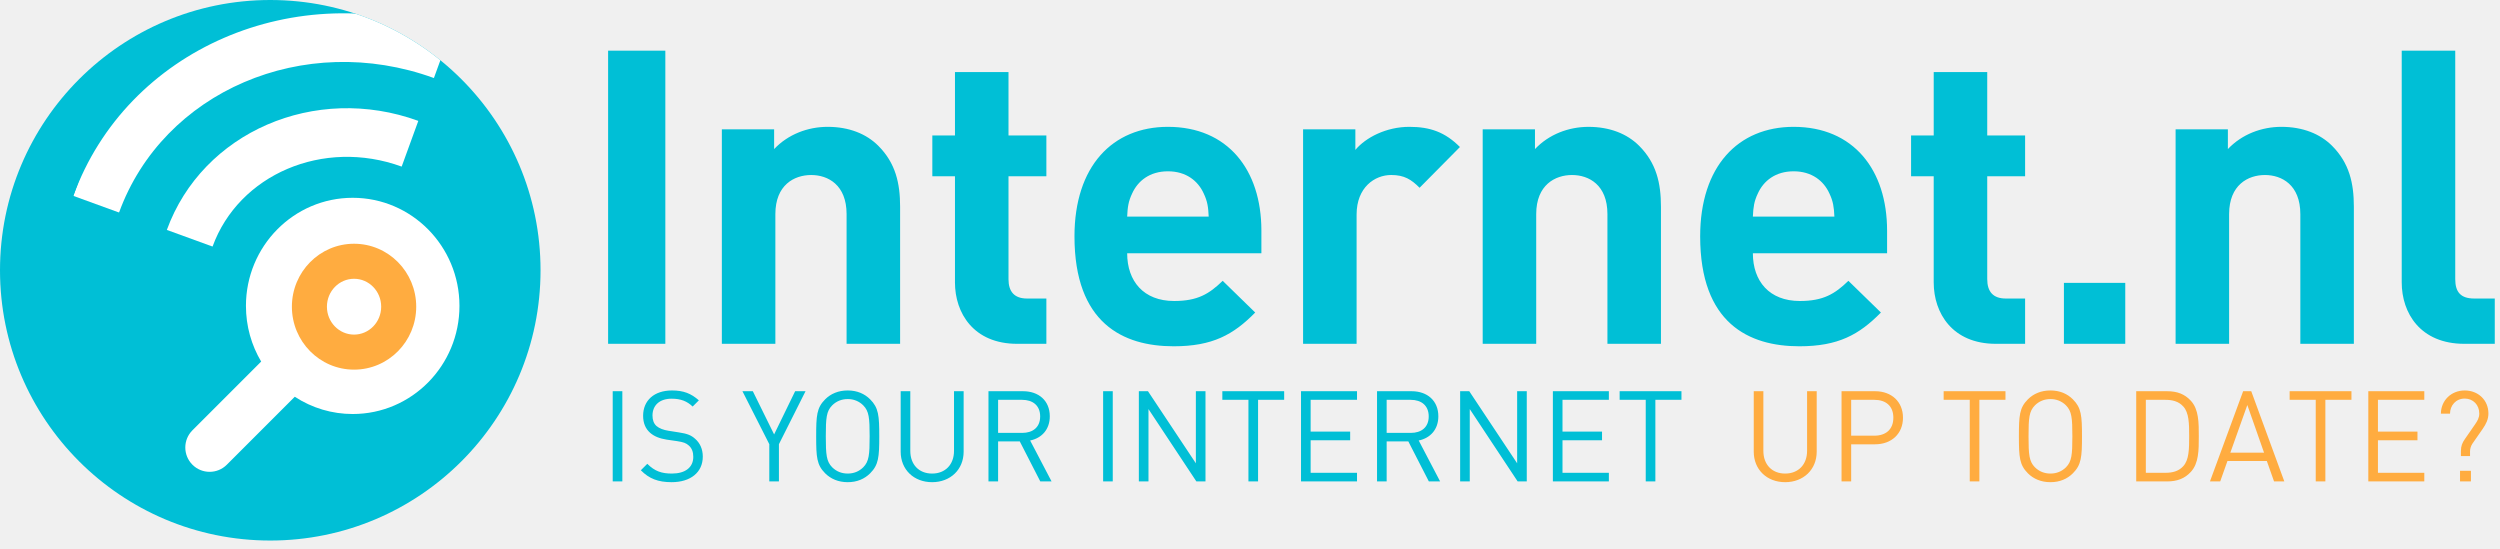
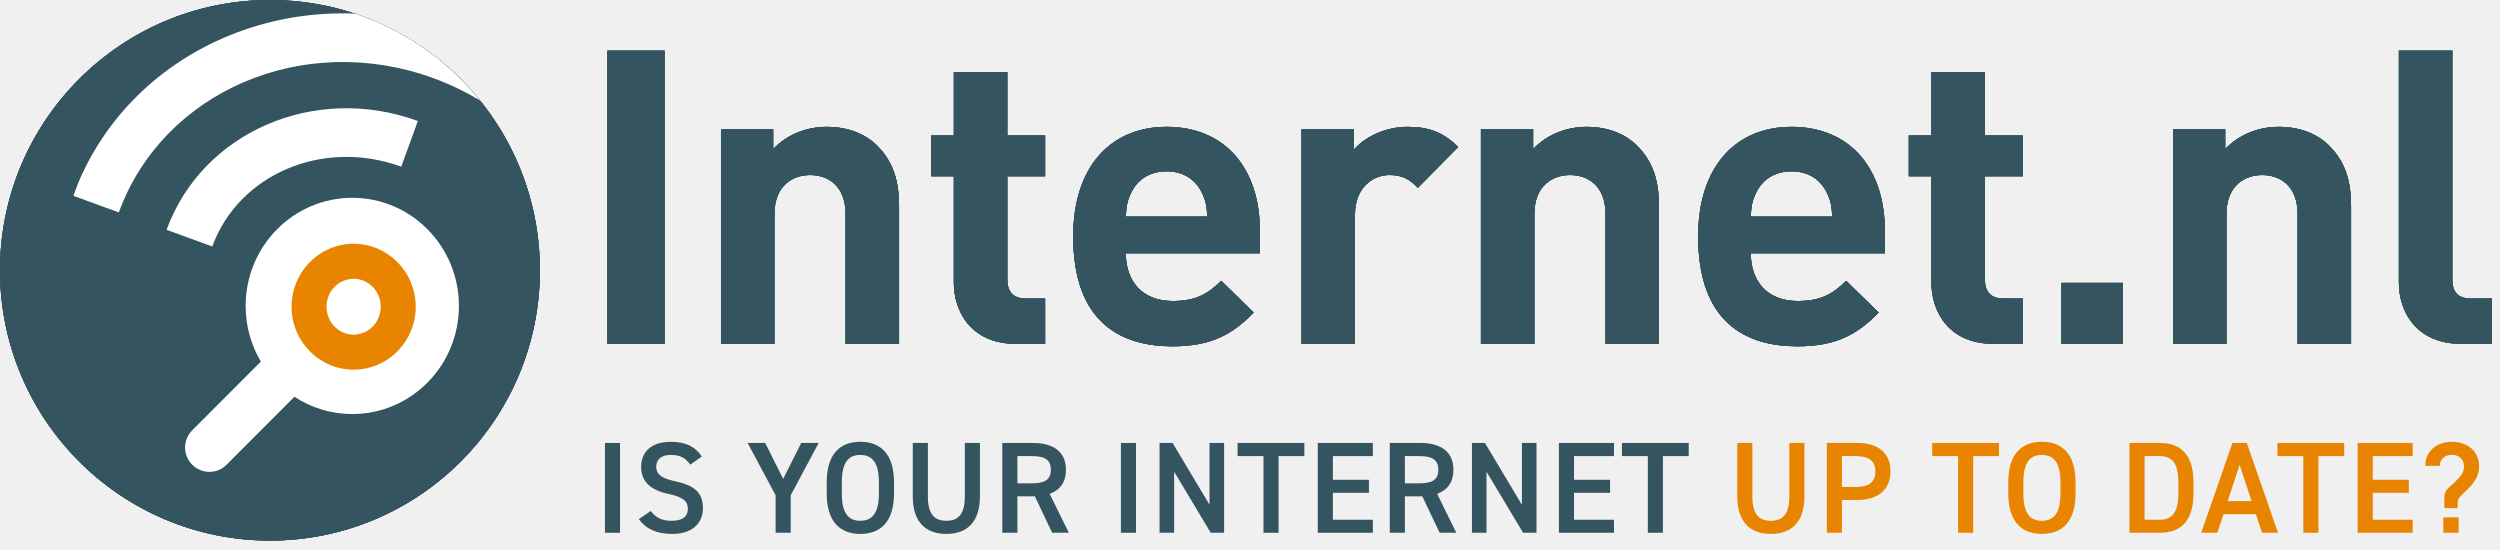
- <svg xmlns="http://www.w3.org/2000/svg" xmlns:xlink="http://www.w3.org/1999/xlink" width="296" height="65" viewBox="0 0 296 65">
+ <svg xmlns="http://www.w3.org/2000/svg" width="255" height="56" viewBox="0 0 255 56" fill="none">
+   <g clip-path="url(#clip0_5276_1338)">
+     <path d="M27.535 55.139C42.742 55.139 55.069 42.795 55.069 27.569C55.069 12.343 42.742 0 27.535 0C12.328 0 0 12.343 0 27.569C0 42.795 12.328 55.139 27.535 55.139Z" fill="#34545F" />
+     <mask id="mask0_5276_1338" style="mask-type:luminance" maskUnits="userSpaceOnUse" x="0" y="0" width="56" height="56">
+       <path d="M27.535 55.139C42.742 55.139 55.069 42.795 55.069 27.569C55.069 12.343 42.742 0 27.535 0C12.328 0 0 12.343 0 27.569C0 42.795 12.328 55.139 27.535 55.139Z" fill="white" />
+     </mask>
+     <g mask="url(#mask0_5276_1338)">
+       <mask id="mask1_5276_1338" style="mask-type:luminance" maskUnits="userSpaceOnUse" x="7" y="-8" width="39" height="39">
+         <path d="M17.312 -7.117L45.9 3.308L36.06 30.397L7.471 19.971L17.312 -7.117Z" fill="white" />
+       </mask>
+       <g mask="url(#mask1_5276_1338)">
+         <path d="M34.309 35.187C37.015 36.173 39.954 34.83 40.898 32.233C41.841 29.637 40.451 26.715 37.745 25.728C35.04 24.741 32.1 26.085 31.157 28.681C30.214 31.277 31.604 34.2 34.309 35.186L34.309 35.187ZM32.616 39.848C27.353 37.929 24.614 32.169 26.498 26.982C28.382 21.796 34.175 19.147 39.438 21.066C44.701 22.986 47.441 28.746 45.557 33.932C43.672 39.119 37.878 41.767 32.616 39.848Z" fill="white" />
+         <path d="M31.182 43.795C39.19 46.716 47.782 42.989 50.449 35.648C53.115 28.308 48.924 19.919 40.916 16.999C32.909 14.079 24.316 17.805 21.649 25.145C18.982 32.487 23.174 40.875 31.182 43.795ZM29.489 48.457C18.963 44.618 13.367 33.42 16.99 23.446C20.613 13.473 32.084 8.5 42.61 12.338C53.136 16.176 58.731 27.372 55.108 37.347C51.485 47.321 40.014 52.295 29.489 48.457Z" fill="white" />
+         <path d="M27.902 52.824C41.173 57.664 55.5 51.451 59.979 39.123C64.457 26.795 57.467 12.809 44.197 7.97C30.926 3.13 16.598 9.343 12.12 21.67C7.642 33.999 14.631 47.985 27.902 52.824ZM26.209 57.486C10.42 51.728 2.026 34.932 7.461 19.971C12.896 5.01 30.101 -2.45 45.89 3.308C61.679 9.066 70.073 25.861 64.638 40.822C59.203 55.783 41.998 63.243 26.209 57.486Z" fill="white" />
+       </g>
+       <path fill-rule="evenodd" clip-rule="evenodd" d="M30.032 40.47C31.785 41.622 33.836 42.234 35.932 42.232C41.938 42.232 46.809 37.295 46.809 31.204C46.809 25.113 41.938 20.176 35.932 20.176C29.927 20.176 25.056 25.113 25.056 31.204C25.056 33.28 25.622 35.223 26.607 36.882L19.604 43.894C19.373 44.124 19.191 44.398 19.066 44.699C18.942 45 18.878 45.322 18.878 45.648C18.878 45.974 18.942 46.297 19.066 46.598C19.191 46.899 19.373 47.172 19.604 47.403C19.834 47.633 20.107 47.816 20.407 47.941C20.708 48.065 21.03 48.129 21.356 48.129C21.681 48.129 22.003 48.065 22.304 47.941C22.605 47.816 22.878 47.633 23.108 47.403L30.032 40.47Z" fill="white" />
+       <path d="M36.071 34.132C37.587 34.132 38.834 32.867 38.834 31.284C38.834 29.702 37.587 28.437 36.071 28.437C34.554 28.437 33.307 29.702 33.307 31.284C33.307 32.867 34.554 34.132 36.071 34.132ZM36.071 37.705C32.573 37.705 29.738 34.83 29.738 31.284C29.738 27.738 32.573 24.863 36.071 24.863C39.568 24.863 42.404 27.738 42.404 31.284C42.404 34.83 39.568 37.705 36.071 37.705Z" fill="#E98400" />
+     </g>
+     <path fill-rule="evenodd" clip-rule="evenodd" d="M67.784 35.072V5.169H61.953V35.072H67.784ZM91.702 35.072V21.086C91.702 18.692 91.241 16.635 89.479 14.87C88.263 13.653 86.501 12.939 84.32 12.939C82.306 12.939 80.293 13.695 78.867 15.206V13.19H73.541V35.072H78.993V21.842C78.993 18.861 80.923 17.853 82.642 17.853C84.362 17.853 86.249 18.861 86.249 21.842V35.072H91.702ZM106.603 35.072V30.451H104.632C103.331 30.451 102.744 29.738 102.744 28.478V17.978H106.603V13.82H102.744V7.353H97.291V13.821H94.984V17.979H97.29V28.813C97.29 31.922 99.179 35.072 103.625 35.072H106.603ZM128.509 25.831V23.523C128.509 17.307 125.069 12.939 118.987 12.939C113.325 12.939 109.466 16.971 109.466 24.11C109.466 32.971 114.415 35.323 119.575 35.323C123.517 35.323 125.656 34.147 127.879 31.88L124.566 28.645C123.181 29.989 122.007 30.703 119.616 30.703C116.512 30.703 114.834 28.688 114.834 25.831H128.509ZM123.14 22.094H114.834C114.877 21.128 114.96 20.54 115.338 19.742C115.926 18.44 117.141 17.475 118.987 17.475C120.833 17.475 122.049 18.439 122.636 19.742C123.014 20.54 123.097 21.128 123.14 22.094ZM148.737 14.997C147.226 13.485 145.716 12.939 143.577 12.939C141.228 12.939 139.131 14.031 138.082 15.291V13.19H132.756V35.071H138.208V21.883C138.208 19.111 140.054 17.851 141.732 17.851C143.074 17.851 143.786 18.314 144.625 19.154L148.737 14.997ZM169.216 35.071V21.087C169.216 18.693 168.754 16.636 166.992 14.871C165.776 13.654 164.015 12.94 161.834 12.94C159.82 12.94 157.807 13.696 156.381 15.207V13.191H151.054V35.072H156.507V21.842C156.507 18.861 158.436 17.853 160.155 17.853C161.876 17.853 163.763 18.861 163.763 21.842V35.072L169.216 35.071ZM192.254 25.831V23.523C192.254 17.307 188.814 12.939 182.733 12.939C177.07 12.939 173.211 16.971 173.211 24.11C173.211 32.971 178.16 35.323 183.319 35.323C187.262 35.323 189.401 34.147 191.625 31.88L188.311 28.645C186.926 29.989 185.752 30.703 183.362 30.703C180.258 30.703 178.58 28.688 178.58 25.831H192.254ZM186.884 22.094H178.58C178.621 21.128 178.706 20.54 179.083 19.742C179.67 18.44 180.887 17.475 182.732 17.475C184.577 17.475 185.795 18.439 186.382 19.742C186.759 20.54 186.843 21.128 186.885 22.094H186.884ZM206.315 35.072V30.451H204.345C203.044 30.451 202.457 29.738 202.457 28.478V17.978H206.315V13.82H202.457V7.353H197.004V13.821H194.697V17.979H197.003V28.813C197.003 31.922 198.891 35.072 203.337 35.072H206.315ZM216.518 35.072V28.855H210.269V35.072H216.518ZM239.808 35.072V21.086C239.808 18.692 239.347 16.635 237.585 14.87C236.368 13.653 234.607 12.939 232.426 12.939C230.412 12.939 228.399 13.695 226.973 15.206V13.19H221.647V35.072H227.099V21.842C227.099 18.861 229.029 17.853 230.748 17.853C232.468 17.853 234.355 18.861 234.355 21.842V35.072H239.808ZM254.164 35.072V30.451H252.067C250.682 30.451 250.137 29.779 250.137 28.478V5.169H244.684V28.813C244.684 31.922 246.572 35.072 251.06 35.072H254.164Z" fill="#34545F" />
+     <path d="M27.535 55.139C42.742 55.139 55.069 42.795 55.069 27.569C55.069 12.343 42.742 0 27.535 0C12.328 0 0 12.343 0 27.569C0 42.795 12.328 55.139 27.535 55.139Z" fill="#34545F" />
+     <mask id="mask2_5276_1338" style="mask-type:luminance" maskUnits="userSpaceOnUse" x="0" y="0" width="56" height="56">
+       <path d="M27.535 55.139C42.742 55.139 55.069 42.795 55.069 27.569C55.069 12.343 42.742 0 27.535 0C12.328 0 0 12.343 0 27.569C0 42.795 12.328 55.139 27.535 55.139Z" fill="white" />
+     </mask>
+     <g mask="url(#mask2_5276_1338)">
+       <mask id="mask3_5276_1338" style="mask-type:luminance" maskUnits="userSpaceOnUse" x="7" y="-8" width="45" height="39">
+         <path d="M17.312 -7.117L45.901 3.308L36.06 30.397L7.472 19.971L17.312 -7.117Z" fill="white" />
+         <path d="M17.312 -7.117L51.939 5.51L49.782 11.449L15.155 -1.178L17.312 -7.117Z" fill="white" />
+       </mask>
+       <g mask="url(#mask3_5276_1338)">
+         <path d="M34.309 35.187C37.015 36.173 39.955 34.83 40.898 32.233C41.841 29.637 40.451 26.715 37.746 25.728C35.04 24.741 32.1 26.085 31.157 28.681C30.214 31.277 31.604 34.2 34.309 35.186L34.309 35.187ZM32.616 39.848C27.353 37.929 24.614 32.169 26.498 26.982C28.382 21.796 34.176 19.147 39.438 21.066C44.702 22.986 47.441 28.746 45.557 33.932C43.673 39.119 37.879 41.767 32.616 39.848Z" fill="white" />
+         <path d="M31.182 43.795C39.19 46.716 47.782 42.989 50.449 35.648C53.116 28.308 48.924 19.919 40.917 16.999C32.909 14.079 24.316 17.805 21.65 25.145C18.983 32.487 23.175 40.875 31.182 43.795ZM29.489 48.457C18.963 44.618 13.367 33.42 16.991 23.446C20.614 13.473 32.084 8.5 42.61 12.338C53.136 16.176 58.732 27.372 55.108 37.347C51.485 47.321 40.015 52.295 29.489 48.457Z" fill="white" />
+         <path d="M27.902 52.824C41.173 57.664 55.501 51.451 59.979 39.123C64.457 26.795 57.467 12.809 44.197 7.97C30.927 3.13 16.599 9.343 12.12 21.67C7.642 33.999 14.631 47.985 27.902 52.824ZM26.209 57.486C10.42 51.728 2.026 34.932 7.461 19.971C12.896 5.01 30.101 -2.45 45.89 3.308C61.679 9.066 70.073 25.861 64.638 40.822C59.203 55.783 41.998 63.243 26.209 57.486Z" fill="white" />
+       </g>
+       <path fill-rule="evenodd" clip-rule="evenodd" d="M30.032 40.47C31.785 41.622 33.836 42.234 35.933 42.232C41.939 42.232 46.809 37.295 46.809 31.204C46.809 25.113 41.939 20.176 35.933 20.176C29.927 20.176 25.056 25.113 25.056 31.204C25.056 33.28 25.623 35.223 26.607 36.882L19.604 43.894C19.374 44.124 19.191 44.398 19.067 44.699C18.942 45 18.878 45.322 18.878 45.648C18.878 45.974 18.942 46.297 19.067 46.598C19.191 46.899 19.374 47.172 19.604 47.403C19.834 47.633 20.107 47.816 20.408 47.941C20.708 48.065 21.031 48.129 21.356 48.129C21.681 48.129 22.004 48.065 22.304 47.941C22.605 47.816 22.878 47.633 23.108 47.403L30.032 40.47Z" fill="white" />
+       <path d="M36.071 34.132C37.587 34.132 38.834 32.867 38.834 31.284C38.834 29.702 37.587 28.437 36.071 28.437C34.554 28.437 33.307 29.702 33.307 31.284C33.307 32.867 34.554 34.132 36.071 34.132ZM36.071 37.705C32.573 37.705 29.738 34.83 29.738 31.284C29.738 27.738 32.573 24.863 36.071 24.863C39.568 24.863 42.404 27.738 42.404 31.284C42.404 34.83 39.568 37.705 36.071 37.705Z" fill="#E98400" />
+     </g>
+     <path fill-rule="evenodd" clip-rule="evenodd" d="M67.784 35.072V5.169H61.953V35.072H67.784ZM91.702 35.072V21.086C91.702 18.692 91.241 16.635 89.479 14.87C88.263 13.653 86.501 12.939 84.32 12.939C82.306 12.939 80.293 13.695 78.867 15.206V13.19H73.541V35.072H78.993V21.842C78.993 18.861 80.923 17.853 82.642 17.853C84.362 17.853 86.249 18.861 86.249 21.842V35.072H91.702ZM106.603 35.072V30.451H104.632C103.331 30.451 102.744 29.738 102.744 28.478V17.978H106.603V13.82H102.744V7.353H97.291V13.821H94.984V17.979H97.29V28.813C97.29 31.922 99.179 35.072 103.625 35.072H106.603ZM128.509 25.831V23.523C128.509 17.307 125.069 12.939 118.987 12.939C113.325 12.939 109.466 16.971 109.466 24.11C109.466 32.971 114.415 35.323 119.575 35.323C123.517 35.323 125.656 34.147 127.879 31.88L124.566 28.645C123.181 29.989 122.007 30.703 119.616 30.703C116.512 30.703 114.834 28.688 114.834 25.831H128.509ZM123.14 22.094H114.834C114.877 21.128 114.96 20.54 115.338 19.742C115.926 18.44 117.141 17.475 118.987 17.475C120.833 17.475 122.049 18.439 122.636 19.742C123.014 20.54 123.097 21.128 123.14 22.094ZM148.737 14.997C147.226 13.485 145.716 12.939 143.577 12.939C141.228 12.939 139.131 14.031 138.082 15.291V13.19H132.756V35.071H138.208V21.883C138.208 19.111 140.054 17.851 141.732 17.851C143.074 17.851 143.786 18.314 144.625 19.154L148.737 14.997ZM169.216 35.071V21.087C169.216 18.693 168.754 16.636 166.992 14.871C165.776 13.654 164.015 12.94 161.834 12.94C159.82 12.94 157.807 13.696 156.381 15.207V13.191H151.054V35.072H156.507V21.842C156.507 18.861 158.436 17.853 160.155 17.853C161.876 17.853 163.763 18.861 163.763 21.842V35.072L169.216 35.071ZM192.254 25.831V23.523C192.254 17.307 188.814 12.939 182.733 12.939C177.07 12.939 173.211 16.971 173.211 24.11C173.211 32.971 178.16 35.323 183.319 35.323C187.262 35.323 189.401 34.147 191.625 31.88L188.311 28.645C186.926 29.989 185.752 30.703 183.362 30.703C180.258 30.703 178.58 28.688 178.58 25.831H192.254ZM186.884 22.094H178.58C178.621 21.128 178.706 20.54 179.083 19.742C179.67 18.44 180.887 17.475 182.732 17.475C184.577 17.475 185.795 18.439 186.382 19.742C186.759 20.54 186.843 21.128 186.885 22.094H186.884ZM206.315 35.072V30.451H204.345C203.044 30.451 202.457 29.738 202.457 28.478V17.978H206.315V13.82H202.457V7.353H197.004V13.821H194.697V17.979H197.003V28.813C197.003 31.922 198.891 35.072 203.337 35.072H206.315ZM216.518 35.072V28.855H210.269V35.072H216.518ZM239.808 35.072V21.086C239.808 18.692 239.347 16.635 237.585 14.87C236.368 13.653 234.607 12.939 232.426 12.939C230.412 12.939 228.399 13.695 226.973 15.206V13.19H221.647V35.072H227.099V21.842C227.099 18.861 229.029 17.853 230.748 17.853C232.468 17.853 234.355 18.861 234.355 21.842V35.072H239.808ZM254.164 35.072V30.451H252.067C250.682 30.451 250.137 29.779 250.137 28.478V5.169H244.684V28.813C244.684 31.922 246.572 35.072 251.06 35.072H254.164Z" fill="#34545F" />
+   </g>
+   <g clip-path="url(#clip1_5276_1338)">
+     <path d="M27.535 55.139C42.742 55.139 55.069 42.795 55.069 27.569C55.069 12.343 42.742 0 27.535 0C12.328 0 0 12.343 0 27.569C0 42.795 12.328 55.139 27.535 55.139Z" fill="#34545F" />
+     <mask id="mask4_5276_1338" style="mask-type:luminance" maskUnits="userSpaceOnUse" x="0" y="0" width="56" height="56">
+       <path d="M27.535 55.139C42.742 55.139 55.069 42.795 55.069 27.569C55.069 12.343 42.742 0 27.535 0C12.328 0 0 12.343 0 27.569C0 42.795 12.328 55.139 27.535 55.139Z" fill="white" />
+     </mask>
+     <g mask="url(#mask4_5276_1338)">
+       <mask id="mask5_5276_1338" style="mask-type:luminance" maskUnits="userSpaceOnUse" x="7" y="-8" width="39" height="39">
+         <path d="M17.312 -7.117L45.9 3.308L36.06 30.397L7.471 19.971L17.312 -7.117Z" fill="white" />
+       </mask>
+       <g mask="url(#mask5_5276_1338)">
+         <path d="M34.309 35.187C37.015 36.173 39.954 34.83 40.898 32.233C41.841 29.637 40.451 26.715 37.745 25.728C35.04 24.741 32.1 26.085 31.157 28.681C30.214 31.277 31.604 34.2 34.309 35.186L34.309 35.187ZM32.616 39.848C27.353 37.929 24.614 32.169 26.498 26.982C28.382 21.796 34.175 19.147 39.438 21.066C44.701 22.986 47.441 28.746 45.557 33.932C43.672 39.119 37.878 41.767 32.616 39.848Z" fill="white" />
+         <path d="M31.182 43.795C39.19 46.716 47.782 42.989 50.449 35.648C53.115 28.308 48.924 19.919 40.916 16.999C32.909 14.079 24.316 17.805 21.649 25.145C18.982 32.487 23.174 40.875 31.182 43.795ZM29.489 48.457C18.963 44.618 13.367 33.42 16.99 23.446C20.613 13.473 32.084 8.5 42.61 12.338C53.136 16.176 58.731 27.372 55.108 37.347C51.485 47.321 40.014 52.295 29.489 48.457Z" fill="white" />
+         <path d="M27.902 52.824C41.173 57.664 55.5 51.451 59.979 39.123C64.457 26.795 57.467 12.809 44.197 7.97C30.926 3.13 16.598 9.343 12.12 21.67C7.642 33.999 14.631 47.985 27.902 52.824ZM26.209 57.486C10.42 51.728 2.026 34.932 7.461 19.971C12.896 5.01 30.101 -2.45 45.89 3.308C61.679 9.066 70.073 25.861 64.638 40.822C59.203 55.783 41.998 63.243 26.209 57.486Z" fill="white" />
+       </g>
+       <path fill-rule="evenodd" clip-rule="evenodd" d="M30.032 40.47C31.785 41.622 33.836 42.234 35.932 42.232C41.938 42.232 46.809 37.295 46.809 31.204C46.809 25.113 41.938 20.176 35.932 20.176C29.927 20.176 25.056 25.113 25.056 31.204C25.056 33.28 25.622 35.223 26.607 36.882L19.604 43.894C19.373 44.124 19.191 44.398 19.066 44.699C18.942 45 18.878 45.322 18.878 45.648C18.878 45.974 18.942 46.297 19.066 46.598C19.191 46.899 19.373 47.172 19.604 47.403C19.834 47.633 20.107 47.816 20.407 47.941C20.708 48.065 21.03 48.129 21.356 48.129C21.681 48.129 22.003 48.065 22.304 47.941C22.605 47.816 22.878 47.633 23.108 47.403L30.032 40.47Z" fill="white" />
+       <path d="M36.071 34.132C37.587 34.132 38.834 32.867 38.834 31.284C38.834 29.702 37.587 28.437 36.071 28.437C34.554 28.437 33.307 29.702 33.307 31.284C33.307 32.867 34.554 34.132 36.071 34.132ZM36.071 37.705C32.573 37.705 29.738 34.83 29.738 31.284C29.738 27.738 32.573 24.863 36.071 24.863C39.568 24.863 42.404 27.738 42.404 31.284C42.404 34.83 39.568 37.705 36.071 37.705Z" fill="#E98400" />
+     </g>
+     <path fill-rule="evenodd" clip-rule="evenodd" d="M67.784 35.072V5.169H61.953V35.072H67.784ZM91.702 35.072V21.086C91.702 18.692 91.241 16.635 89.479 14.87C88.263 13.653 86.501 12.939 84.32 12.939C82.306 12.939 80.293 13.695 78.867 15.206V13.19H73.541V35.072H78.993V21.842C78.993 18.861 80.923 17.853 82.642 17.853C84.362 17.853 86.249 18.861 86.249 21.842V35.072H91.702ZM106.603 35.072V30.451H104.632C103.331 30.451 102.744 29.738 102.744 28.478V17.978H106.603V13.82H102.744V7.353H97.291V13.821H94.984V17.979H97.29V28.813C97.29 31.922 99.179 35.072 103.625 35.072H106.603ZM128.509 25.831V23.523C128.509 17.307 125.069 12.939 118.987 12.939C113.325 12.939 109.466 16.971 109.466 24.11C109.466 32.971 114.415 35.323 119.575 35.323C123.517 35.323 125.656 34.147 127.879 31.88L124.566 28.645C123.181 29.989 122.007 30.703 119.616 30.703C116.512 30.703 114.834 28.688 114.834 25.831H128.509ZM123.14 22.094H114.834C114.877 21.128 114.96 20.54 115.338 19.742C115.926 18.44 117.141 17.475 118.987 17.475C120.833 17.475 122.049 18.439 122.636 19.742C123.014 20.54 123.097 21.128 123.14 22.094ZM148.737 14.997C147.226 13.485 145.716 12.939 143.577 12.939C141.228 12.939 139.131 14.031 138.082 15.291V13.19H132.756V35.071H138.208V21.883C138.208 19.111 140.054 17.851 141.732 17.851C143.074 17.851 143.786 18.314 144.625 19.154L148.737 14.997ZM169.216 35.071V21.087C169.216 18.693 168.754 16.636 166.992 14.871C165.776 13.654 164.015 12.94 161.834 12.94C159.82 12.94 157.807 13.696 156.381 15.207V13.191H151.054V35.072H156.507V21.842C156.507 18.861 158.436 17.853 160.155 17.853C161.876 17.853 163.763 18.861 163.763 21.842V35.072L169.216 35.071ZM192.254 25.831V23.523C192.254 17.307 188.814 12.939 182.733 12.939C177.07 12.939 173.211 16.971 173.211 24.11C173.211 32.971 178.16 35.323 183.319 35.323C187.262 35.323 189.401 34.147 191.625 31.88L188.311 28.645C186.926 29.989 185.752 30.703 183.362 30.703C180.258 30.703 178.58 28.688 178.58 25.831H192.254ZM186.884 22.094H178.58C178.621 21.128 178.706 20.54 179.083 19.742C179.67 18.44 180.887 17.475 182.732 17.475C184.577 17.475 185.795 18.439 186.382 19.742C186.759 20.54 186.843 21.128 186.885 22.094H186.884ZM206.315 35.072V30.451H204.345C203.044 30.451 202.457 29.738 202.457 28.478V17.978H206.315V13.82H202.457V7.353H197.004V13.821H194.697V17.979H197.003V28.813C197.003 31.922 198.891 35.072 203.337 35.072H206.315ZM216.518 35.072V28.855H210.269V35.072H216.518ZM239.808 35.072V21.086C239.808 18.692 239.347 16.635 237.585 14.87C236.368 13.653 234.607 12.939 232.426 12.939C230.412 12.939 228.399 13.695 226.973 15.206V13.19H221.647V35.072H227.099V21.842C227.099 18.861 229.029 17.853 230.748 17.853C232.468 17.853 234.355 18.861 234.355 21.842V35.072H239.808ZM254.164 35.072V30.451H252.067C250.682 30.451 250.137 29.779 250.137 28.478V5.169H244.684V28.813C244.684 31.922 246.572 35.072 251.06 35.072H254.164Z" fill="#34545F" />
+     <path d="M27.535 55.139C42.742 55.139 55.069 42.795 55.069 27.569C55.069 12.343 42.742 0 27.535 0C12.328 0 0 12.343 0 27.569C0 42.795 12.328 55.139 27.535 55.139Z" fill="#34545F" />
+     <mask id="mask6_5276_1338" style="mask-type:luminance" maskUnits="userSpaceOnUse" x="0" y="0" width="56" height="56">
+       <path d="M27.535 55.139C42.742 55.139 55.069 42.795 55.069 27.569C55.069 12.343 42.742 0 27.535 0C12.328 0 0 12.343 0 27.569C0 42.795 12.328 55.139 27.535 55.139Z" fill="white" />
+     </mask>
+     <g mask="url(#mask6_5276_1338)">
+       <mask id="mask7_5276_1338" style="mask-type:luminance" maskUnits="userSpaceOnUse" x="7" y="-8" width="45" height="39">
+         <path d="M17.312 -7.117L45.901 3.308L36.06 30.397L7.472 19.971L17.312 -7.117Z" fill="white" />
+         <path d="M17.312 -7.117L51.939 5.51L49.782 11.449L15.155 -1.178L17.312 -7.117Z" fill="white" />
+       </mask>
+       <g mask="url(#mask7_5276_1338)">
+         <path d="M34.309 35.187C37.015 36.173 39.955 34.83 40.898 32.233C41.841 29.637 40.451 26.715 37.746 25.728C35.04 24.741 32.1 26.085 31.157 28.681C30.214 31.277 31.604 34.2 34.309 35.186L34.309 35.187ZM32.616 39.848C27.353 37.929 24.614 32.169 26.498 26.982C28.382 21.796 34.176 19.147 39.438 21.066C44.702 22.986 47.441 28.746 45.557 33.932C43.673 39.119 37.879 41.767 32.616 39.848Z" fill="white" />
+         <path d="M31.182 43.795C39.19 46.716 47.782 42.989 50.449 35.648C53.116 28.308 48.924 19.919 40.917 16.999C32.909 14.079 24.316 17.805 21.65 25.145C18.983 32.487 23.175 40.875 31.182 43.795ZM29.489 48.457C18.963 44.618 13.367 33.42 16.991 23.446C20.614 13.473 32.084 8.5 42.61 12.338C53.136 16.176 58.732 27.372 55.108 37.347C51.485 47.321 40.015 52.295 29.489 48.457Z" fill="white" />
+         <path d="M27.902 52.824C41.173 57.664 55.501 51.451 59.979 39.123C64.457 26.795 57.467 12.809 44.197 7.97C30.927 3.13 16.599 9.343 12.12 21.67C7.642 33.999 14.631 47.985 27.902 52.824ZM26.209 57.486C10.42 51.728 2.026 34.932 7.461 19.971C12.896 5.01 30.101 -2.45 45.89 3.308C61.679 9.066 70.073 25.861 64.638 40.822C59.203 55.783 41.998 63.243 26.209 57.486Z" fill="white" />
+       </g>
+       <path fill-rule="evenodd" clip-rule="evenodd" d="M30.032 40.47C31.785 41.622 33.836 42.234 35.933 42.232C41.939 42.232 46.809 37.295 46.809 31.204C46.809 25.113 41.939 20.176 35.933 20.176C29.927 20.176 25.056 25.113 25.056 31.204C25.056 33.28 25.623 35.223 26.607 36.882L19.604 43.894C19.374 44.124 19.191 44.398 19.067 44.699C18.942 45 18.878 45.322 18.878 45.648C18.878 45.974 18.942 46.297 19.067 46.598C19.191 46.899 19.374 47.172 19.604 47.403C19.834 47.633 20.107 47.816 20.408 47.941C20.708 48.065 21.031 48.129 21.356 48.129C21.681 48.129 22.004 48.065 22.304 47.941C22.605 47.816 22.878 47.633 23.108 47.403L30.032 40.47Z" fill="white" />
+       <path d="M36.071 34.132C37.587 34.132 38.834 32.867 38.834 31.284C38.834 29.702 37.587 28.437 36.071 28.437C34.554 28.437 33.307 29.702 33.307 31.284C33.307 32.867 34.554 34.132 36.071 34.132ZM36.071 37.705C32.573 37.705 29.738 34.83 29.738 31.284C29.738 27.738 32.573 24.863 36.071 24.863C39.568 24.863 42.404 27.738 42.404 31.284C42.404 34.83 39.568 37.705 36.071 37.705Z" fill="#E98400" />
+     </g>
+     <path fill-rule="evenodd" clip-rule="evenodd" d="M67.784 35.072V5.169H61.953V35.072H67.784ZM91.702 35.072V21.086C91.702 18.692 91.241 16.635 89.479 14.87C88.263 13.653 86.501 12.939 84.32 12.939C82.306 12.939 80.293 13.695 78.867 15.206V13.19H73.541V35.072H78.993V21.842C78.993 18.861 80.923 17.853 82.642 17.853C84.362 17.853 86.249 18.861 86.249 21.842V35.072H91.702ZM106.603 35.072V30.451H104.632C103.331 30.451 102.744 29.738 102.744 28.478V17.978H106.603V13.82H102.744V7.353H97.291V13.821H94.984V17.979H97.29V28.813C97.29 31.922 99.179 35.072 103.625 35.072H106.603ZM128.509 25.831V23.523C128.509 17.307 125.069 12.939 118.987 12.939C113.325 12.939 109.466 16.971 109.466 24.11C109.466 32.971 114.415 35.323 119.575 35.323C123.517 35.323 125.656 34.147 127.879 31.88L124.566 28.645C123.181 29.989 122.007 30.703 119.616 30.703C116.512 30.703 114.834 28.688 114.834 25.831H128.509ZM123.14 22.094H114.834C114.877 21.128 114.96 20.54 115.338 19.742C115.926 18.44 117.141 17.475 118.987 17.475C120.833 17.475 122.049 18.439 122.636 19.742C123.014 20.54 123.097 21.128 123.14 22.094ZM148.737 14.997C147.226 13.485 145.716 12.939 143.577 12.939C141.228 12.939 139.131 14.031 138.082 15.291V13.19H132.756V35.071H138.208V21.883C138.208 19.111 140.054 17.851 141.732 17.851C143.074 17.851 143.786 18.314 144.625 19.154L148.737 14.997ZM169.216 35.071V21.087C169.216 18.693 168.754 16.636 166.992 14.871C165.776 13.654 164.015 12.94 161.834 12.94C159.82 12.94 157.807 13.696 156.381 15.207V13.191H151.054V35.072H156.507V21.842C156.507 18.861 158.436 17.853 160.155 17.853C161.876 17.853 163.763 18.861 163.763 21.842V35.072L169.216 35.071ZM192.254 25.831V23.523C192.254 17.307 188.814 12.939 182.733 12.939C177.07 12.939 173.211 16.971 173.211 24.11C173.211 32.971 178.16 35.323 183.319 35.323C187.262 35.323 189.401 34.147 191.625 31.88L188.311 28.645C186.926 29.989 185.752 30.703 183.362 30.703C180.258 30.703 178.58 28.688 178.58 25.831H192.254ZM186.884 22.094H178.58C178.621 21.128 178.706 20.54 179.083 19.742C179.67 18.44 180.887 17.475 182.732 17.475C184.577 17.475 185.795 18.439 186.382 19.742C186.759 20.54 186.843 21.128 186.885 22.094H186.884ZM206.315 35.072V30.451H204.345C203.044 30.451 202.457 29.738 202.457 28.478V17.978H206.315V13.82H202.457V7.353H197.004V13.821H194.697V17.979H197.003V28.813C197.003 31.922 198.891 35.072 203.337 35.072H206.315ZM216.518 35.072V28.855H210.269V35.072H216.518ZM239.808 35.072V21.086C239.808 18.692 239.347 16.635 237.585 14.87C236.368 13.653 234.607 12.939 232.426 12.939C230.412 12.939 228.399 13.695 226.973 15.206V13.19H221.647V35.072H227.099V21.842C227.099 18.861 229.029 17.853 230.748 17.853C232.468 17.853 234.355 18.861 234.355 21.842V35.072H239.808ZM254.164 35.072V30.451H252.067C250.682 30.451 250.137 29.779 250.137 28.478V5.169H244.684V28.813C244.684 31.922 246.572 35.072 251.06 35.072H254.164Z" fill="#34545F" />
+   </g>
+   <path d="M250.677 51.832H249.323V50.876C249.323 50.385 249.403 50.08 249.774 49.735L250.398 49.164C250.996 48.606 251.327 48.208 251.327 47.558C251.327 46.801 250.757 46.39 250.106 46.39C249.429 46.39 248.872 46.775 248.858 47.518H247.385C247.385 45.938 248.619 45.062 250.106 45.062C251.606 45.062 252.867 45.938 252.867 47.597C252.867 48.66 252.217 49.416 251.513 50.08L251.102 50.478C250.823 50.743 250.677 50.929 250.677 51.381V51.832ZM250.783 54.341V52.774H249.217V54.341H250.783Z" fill="#E98400" />
+   <path d="M240.48 45.182H246.095V46.522H242.02V48.938H245.697V50.266H242.02V53.013H246.095V54.341H240.48V45.182Z" fill="#E98400" />
+   <path d="M232.299 45.182H239.108V46.522H236.48V54.341H234.94V46.522H232.299V45.182Z" fill="#E98400" />
+   <path d="M226.172 54.341H224.526L227.711 45.182H229.172L232.357 54.341H230.725L230.101 52.443H226.796L226.172 54.341ZM228.441 47.412L227.22 51.115H229.663L228.441 47.412Z" fill="#E98400" />
+   <path d="M220.298 54.341H217.206V45.182H220.298C222.356 45.182 223.736 46.283 223.736 49.217V50.305C223.736 53.239 222.356 54.341 220.298 54.341ZM220.298 53.013C221.613 53.013 222.197 52.19 222.197 50.305V49.217C222.197 47.332 221.613 46.522 220.298 46.522H218.745V53.013H220.298Z" fill="#E98400" />
+   <path d="M211.706 50.345C211.706 53.226 210.326 54.46 208.268 54.46C206.224 54.46 204.844 53.226 204.844 50.345V49.177C204.844 46.297 206.224 45.062 208.268 45.062C210.326 45.062 211.706 46.297 211.706 49.177V50.345ZM206.384 49.177V50.345C206.384 52.323 207.047 53.12 208.268 53.12C209.49 53.12 210.167 52.323 210.167 50.345V49.177C210.167 47.199 209.49 46.403 208.268 46.403C207.047 46.403 206.384 47.199 206.384 49.177Z" fill="#E98400" />
+   <path d="M197.086 45.182H203.896V46.522H201.267V54.341H199.727V46.522H197.086V45.182Z" fill="#E98400" />
+   <path d="M189.455 50.996H187.875V54.341H186.336V45.182H189.455C191.566 45.182 192.827 46.191 192.827 48.075C192.827 49.934 191.579 50.996 189.455 50.996ZM187.875 49.668H189.296C190.703 49.668 191.287 49.124 191.287 48.075C191.287 47.08 190.703 46.522 189.296 46.522H187.875V49.668Z" fill="#E98400" />
+   <path d="M182.513 45.182H184.053V50.624C184.053 53.332 182.659 54.46 180.628 54.46C178.597 54.46 177.204 53.332 177.204 50.637V45.182H178.743V50.637C178.743 52.389 179.367 53.12 180.628 53.12C181.889 53.12 182.513 52.389 182.513 50.637V45.182Z" fill="#E98400" />
+   <path d="M165.438 45.182H172.248V46.522H169.619V54.341H168.08V46.522H165.438V45.182Z" fill="#34545F" />
+   <path d="M159.011 45.182H164.626V46.522H160.551V48.938H164.228V50.266H160.551V53.013H164.626V54.341H159.011V45.182Z" fill="#34545F" />
+   <path d="M155.235 45.182H156.722V54.341H155.355L151.625 48.115V54.341H150.138V45.182H151.465L155.235 51.487V45.182Z" fill="#34545F" />
+   <path d="M148.541 54.341H146.842L145.076 50.624H143.297V54.341H141.758V45.182H144.877C146.988 45.182 148.249 46.098 148.249 47.916C148.249 49.177 147.651 49.987 146.589 50.372L148.541 54.341ZM143.297 49.297H144.771C146.072 49.297 146.709 48.952 146.709 47.916C146.709 46.881 146.072 46.522 144.771 46.522H143.297V49.297Z" fill="#34545F" />
+   <path d="M134.414 45.182H140.029V46.522H135.954V48.938H139.631V50.266H135.954V53.013H140.029V54.341H134.414V45.182Z" fill="#34545F" />
+   <path d="M126.233 45.182H133.043V46.522H130.414V54.341H128.874V46.522H126.233V45.182Z" fill="#34545F" />
+   <path d="M123.373 45.182H124.86V54.341H123.493L119.763 48.115V54.341H118.276V45.182H119.603L123.373 51.487V45.182Z" fill="#34545F" />
+   <path d="M115.872 45.182V54.341H114.332V45.182H115.872Z" fill="#34545F" />
+   <path d="M109.018 54.341H107.319L105.554 50.624H103.775V54.341H102.235V45.182H105.355C107.465 45.182 108.726 46.098 108.726 47.916C108.726 49.177 108.129 49.987 107.067 50.372L109.018 54.341ZM103.775 49.297H105.248C106.549 49.297 107.186 48.952 107.186 47.916C107.186 46.881 106.549 46.522 105.248 46.522H103.775V49.297Z" fill="#34545F" />
+   <path d="M98.412 45.182H99.952V50.624C99.952 53.332 98.558 54.46 96.528 54.46C94.497 54.46 93.103 53.332 93.103 50.637V45.182H94.643V50.637C94.643 52.389 95.266 53.12 96.528 53.12C97.788 53.12 98.412 52.389 98.412 50.637V45.182Z" fill="#34545F" />
+   <path d="M91.188 50.345C91.188 53.226 89.807 54.46 87.75 54.46C85.706 54.46 84.325 53.226 84.325 50.345V49.177C84.325 46.297 85.706 45.062 87.75 45.062C89.807 45.062 91.188 46.297 91.188 49.177V50.345ZM85.865 49.177V50.345C85.865 52.323 86.528 53.12 87.75 53.12C88.971 53.12 89.648 52.323 89.648 50.345V49.177C89.648 47.199 88.971 46.403 87.75 46.403C86.528 46.403 85.865 47.199 85.865 49.177Z" fill="#34545F" />
+   <path d="M76.258 45.182H78.05L79.882 48.845L81.727 45.182H83.505L80.651 50.518V54.341H79.112V50.518L76.258 45.182Z" fill="#34545F" />
+   <path d="M71.582 46.562L70.414 47.398C69.962 46.775 69.471 46.403 68.436 46.403C67.493 46.403 66.936 46.828 66.936 47.597C66.936 48.474 67.626 48.819 68.9 49.097C70.746 49.496 71.701 50.186 71.701 51.832C71.701 53.199 70.785 54.46 68.582 54.46C67.016 54.46 65.914 53.982 65.157 52.96L66.365 52.124C66.909 52.774 67.454 53.12 68.502 53.12C69.763 53.12 70.162 52.562 70.162 51.898C70.162 51.168 69.75 50.717 68.157 50.372C66.392 50 65.396 49.151 65.396 47.597C65.396 46.217 66.299 45.062 68.449 45.062C69.909 45.062 70.931 45.553 71.582 46.562Z" fill="#34545F" />
+   <path d="M63.244 45.182V54.341H61.704V45.182H63.244Z" fill="#34545F" />
  <defs>
-     <circle id="a" cx="32" cy="32" r="32" />
-     <path id="c" d="M0 0h35.344v33.473H0z" />
+     <clipPath id="clip0_5276_1338">
+       <rect width="254.696" height="56" fill="white" />
+     </clipPath>
+     <clipPath id="clip1_5276_1338">
+       <rect width="254.696" height="56" fill="white" />
+     </clipPath>
  </defs>
-   <g fill="none" fill-rule="evenodd">
-     <mask id="b" fill="#fff">
-       <use xlink:href="#a" />
-     </mask>
-     <use fill="#00BFD6" xlink:href="#a" />
-     <g mask="url(#b)">
-       <g transform="rotate(20 33.491 52.956)">
-         <mask id="d" fill="#fff">
-           <use xlink:href="#c" />
-         </mask>
-         <g mask="url(#d)" fill-rule="nonzero" fill="#FFF">
-           <path d="M35.344 39.392c3.345 0 6.021-2.636 6.021-5.844s-2.676-5.844-6.021-5.844c-3.345 0-6.021 2.636-6.021 5.844s2.676 5.844 6.02 5.844zm0 5.76c-6.507 0-11.781-5.195-11.781-11.604 0-6.409 5.274-11.604 11.78-11.604 6.507 0 11.782 5.195 11.782 11.604 0 6.409-5.275 11.604-11.781 11.604z" />
-           <path d="M35.344 50.03c9.9 0 17.802-7.485 17.802-16.557 0-9.07-7.902-16.555-17.802-16.555-9.9 0-17.803 7.484-17.803 16.555 0 9.072 7.903 16.556 17.803 16.556zm0 5.76c-13.013 0-23.563-9.992-23.563-22.317 0-12.324 10.55-22.315 23.563-22.315 13.013 0 23.562 9.99 23.562 22.315 0 12.325-10.549 22.316-23.562 22.316z" />
-           <path d="M35.344 61.187c16.407 0 29.584-12.48 29.584-27.714C64.928 18.24 51.75 5.76 35.344 5.76S5.76 18.24 5.76 33.473c0 15.234 13.177 27.714 29.584 27.714zm0 5.76C15.824 66.947 0 51.96 0 33.473 0 14.986 15.824 0 35.344 0c19.52 0 35.344 14.986 35.344 33.473S54.864 66.947 35.344 66.947z" />
-         </g>
-       </g>
-       <path d="M34.903 46.974a12.467 12.467 0 0 0 6.857 2.045c6.98 0 12.64-5.73 12.64-12.8s-5.66-12.8-12.64-12.8-12.64 5.73-12.64 12.8c0 2.41.658 4.665 1.802 6.59l-8.139 8.139a2.88 2.88 0 1 0 4.073 4.073l8.047-8.047z" fill="#FFF" />
-       <path d="M41.92 39.617c1.762 0 3.212-1.468 3.212-3.305 0-1.837-1.45-3.305-3.212-3.305-1.762 0-3.212 1.468-3.212 3.305 0 1.837 1.45 3.305 3.212 3.305zm0 4.148c-4.065 0-7.36-3.337-7.36-7.453s3.295-7.453 7.36-7.453 7.36 3.337 7.36 7.453-3.295 7.453-7.36 7.453z" fill="#FFAC40" fill-rule="nonzero" />
-     </g>
-     <path d="M78.776 40.708V6H72v34.708h6.776zm27.797 0V24.475c0-2.779-.536-5.167-2.583-7.215-1.414-1.413-3.461-2.242-5.996-2.242-2.34 0-4.68.878-6.337 2.632v-2.34h-6.19v25.398h6.336V25.352c0-3.46 2.243-4.63 4.241-4.63 1.999 0 4.192 1.17 4.192 4.63v15.356h6.337zm17.318 0v-5.363H121.6c-1.512 0-2.194-.828-2.194-2.29V20.867h4.485v-4.826h-4.485V8.535h-6.337v7.507h-2.681v4.826h2.68v12.576c0 3.608 2.195 7.264 7.362 7.264h3.46zm25.458-10.725v-2.68c0-7.215-3.998-12.285-11.066-12.285-6.58 0-11.065 4.68-11.065 12.967C127.218 38.27 132.97 41 138.966 41c4.582 0 7.068-1.365 9.651-3.997l-3.85-3.754c-1.61 1.56-2.974 2.389-5.753 2.389-3.607 0-5.557-2.34-5.557-5.655h15.892zm-6.24-4.338h-9.652c.049-1.121.146-1.804.585-2.73.683-1.511 2.096-2.632 4.241-2.632 2.145 0 3.559 1.12 4.241 2.632.439.926.536 1.609.585 2.73zm29.748-8.238c-1.755-1.755-3.51-2.389-5.996-2.389-2.73 0-5.167 1.268-6.386 2.73V15.31h-6.19v25.397h6.336V25.4c0-3.217 2.145-4.68 4.095-4.68 1.56 0 2.388.537 3.363 1.512l4.778-4.826zm23.8 23.3V24.476c0-2.779-.536-5.167-2.584-7.215-1.413-1.413-3.46-2.242-5.995-2.242-2.34 0-4.68.878-6.337 2.632v-2.34h-6.191v25.398h6.337V25.352c0-3.46 2.242-4.63 4.24-4.63 2 0 4.193 1.17 4.193 4.63v15.356h6.337zm26.774-10.724v-2.68c0-7.215-3.997-12.285-11.065-12.285-6.581 0-11.066 4.68-11.066 12.967C201.3 38.27 207.052 41 213.048 41c4.582 0 7.068-1.365 9.652-3.997l-3.851-3.754c-1.609 1.56-2.974 2.389-5.752 2.389-3.607 0-5.557-2.34-5.557-5.655h15.891zm-6.24-4.338h-9.651c.048-1.121.146-1.804.585-2.73.682-1.511 2.096-2.632 4.24-2.632 2.145 0 3.56 1.12 4.242 2.632.438.926.536 1.609.585 2.73zm22.582 15.063v-5.363h-2.29c-1.512 0-2.194-.828-2.194-2.29V20.867h4.484v-4.826h-4.484V8.535h-6.337v7.507h-2.681v4.826h2.68v12.576c0 3.608 2.194 7.264 7.361 7.264h3.461zm11.858 0v-7.215h-7.263v7.215h7.263zm27.066 0V24.475c0-2.779-.536-5.167-2.583-7.215-1.414-1.413-3.461-2.242-5.996-2.242-2.34 0-4.68.878-6.337 2.632v-2.34h-6.19v25.398h6.336V25.352c0-3.46 2.243-4.63 4.241-4.63 1.999 0 4.192 1.17 4.192 4.63v15.356h6.337zm16.684 0v-5.363h-2.437c-1.609 0-2.243-.78-2.243-2.29V6h-6.337v27.444c0 3.608 2.194 7.264 7.41 7.264h3.607z" fill="#00BFD6" />
-     <g>
-       <path d="M73.685 57V46.32h-1.14V57h1.14zm9.525-2.94c0-.885-.33-1.605-.9-2.1-.48-.435-.945-.615-1.935-.765L79.13 51c-.555-.09-1.065-.27-1.395-.555-.33-.285-.48-.72-.48-1.245 0-1.2.825-1.995 2.265-1.995 1.11 0 1.845.315 2.49.93l.735-.735c-.915-.81-1.815-1.17-3.18-1.17-2.115 0-3.42 1.185-3.42 3 0 .87.285 1.53.825 2.01.48.42 1.11.675 1.95.81l1.245.18c.765.12 1.065.225 1.395.525.36.315.525.765.525 1.335 0 1.26-.96 1.98-2.535 1.98-1.2 0-2.025-.27-2.91-1.155l-.765.765c.99 1.005 2.055 1.41 3.645 1.41 2.235 0 3.69-1.155 3.69-3.03zm12.165-7.74h-1.23l-2.49 5.115-2.52-5.115h-1.23l3.18 6.27V57h1.14v-4.41l3.15-6.27zm8.73 5.34c0 2.445-.075 3.375-1.08 4.38-.66.66-1.545 1.05-2.655 1.05-1.11 0-2.01-.39-2.67-1.05-1.005-1.005-1.065-1.935-1.065-4.38s.06-3.375 1.065-4.38c.66-.66 1.56-1.05 2.67-1.05 1.11 0 1.995.39 2.655 1.05 1.005 1.005 1.08 1.935 1.08 4.38zm-1.14 0c0-2.19-.075-2.97-.75-3.66a2.535 2.535 0 0 0-1.845-.75c-.72 0-1.35.255-1.845.75-.675.69-.75 1.47-.75 3.66 0 2.19.075 2.97.75 3.66.495.495 1.125.75 1.845.75s1.35-.255 1.845-.75c.675-.69.75-1.47.75-3.66zm11.13 1.815V46.32h-1.14v7.065c0 1.62-1.035 2.685-2.595 2.685-1.56 0-2.58-1.065-2.58-2.685V46.32h-1.14v7.155c0 2.13 1.56 3.615 3.72 3.615s3.735-1.485 3.735-3.615zM124.505 57h-1.335l-2.43-4.74h-2.565V57h-1.14V46.32h4.095c1.86 0 3.165 1.125 3.165 2.97 0 1.56-.945 2.58-2.325 2.865L124.505 57zm-1.35-7.695c0-1.305-.885-1.965-2.13-1.965h-2.85v3.915h2.85c1.245 0 2.13-.645 2.13-1.95zM131.75 57V46.32h-1.14V57h1.14zm10.98 0V46.32h-1.14v8.535l-5.67-8.535h-1.08V57h1.14v-8.565L141.65 57h1.08zm9.315-9.66v-1.02h-7.32v1.02h3.09V57h1.14v-9.66h3.09zM160.67 57v-1.02h-5.49v-3.855h4.68v-1.02h-4.68V47.34h5.49v-1.02h-6.63V57h6.63zm9.84 0h-1.335l-2.43-4.74h-2.565V57h-1.14V46.32h4.095c1.86 0 3.165 1.125 3.165 2.97 0 1.56-.945 2.58-2.325 2.865L170.51 57zm-1.35-7.695c0-1.305-.885-1.965-2.13-1.965h-2.85v3.915h2.85c1.245 0 2.13-.645 2.13-1.95zM180.77 57V46.32h-1.14v8.535l-5.67-8.535h-1.08V57h1.14v-8.565L179.69 57h1.08zm9.72 0v-1.02H185v-3.855h4.68v-1.02H185V47.34h5.49v-1.02h-6.63V57h6.63zm8.595-9.66v-1.02h-7.32v1.02h3.09V57h1.14v-9.66h3.09z" fill="#00BFD6" />
-       <path d="M215.098 53.475V46.32h-1.14v7.065c0 1.62-1.035 2.685-2.595 2.685-1.56 0-2.58-1.065-2.58-2.685V46.32h-1.14v7.155c0 2.13 1.56 3.615 3.72 3.615s3.735-1.485 3.735-3.615zm10.215-4.02c0 1.905-1.365 3.15-3.3 3.15h-2.835V57h-1.14V46.32h3.975c1.935 0 3.3 1.23 3.3 3.135zm-1.14 0c0-1.41-.915-2.115-2.25-2.115h-2.745v4.245h2.745c1.335 0 2.25-.72 2.25-2.13zm13.275-2.115v-1.02h-7.32v1.02h3.09V57h1.14v-9.66h3.09zm9.06 4.32c0 2.445-.075 3.375-1.08 4.38-.66.66-1.545 1.05-2.655 1.05-1.11 0-2.01-.39-2.67-1.05-1.005-1.005-1.065-1.935-1.065-4.38s.06-3.375 1.065-4.38c.66-.66 1.56-1.05 2.67-1.05 1.11 0 1.995.39 2.655 1.05 1.005 1.005 1.08 1.935 1.08 4.38zm-1.14 0c0-2.19-.075-2.97-.75-3.66a2.535 2.535 0 0 0-1.845-.75c-.72 0-1.35.255-1.845.75-.675.69-.75 1.47-.75 3.66 0 2.19.075 2.97.75 3.66.495.495 1.125.75 1.845.75s1.35-.255 1.845-.75c.675-.69.75-1.47.75-3.66zm14.97 0c0 1.635 0 3.195-.945 4.215-.72.78-1.605 1.125-2.805 1.125h-3.66V46.32h3.66c1.2 0 2.085.345 2.805 1.125.945 1.02.945 2.58.945 4.215zm-1.14 0c0-1.485-.015-2.805-.705-3.54-.54-.6-1.29-.78-2.1-.78h-2.325v8.64h2.325c.81 0 1.56-.18 2.1-.78.69-.735.705-2.055.705-3.54zM270.463 57h-1.215l-.855-2.415h-4.665L262.873 57h-1.215l3.93-10.68h.96L270.463 57zm-2.4-3.405l-1.98-5.64-2.01 5.64h3.99zm10.35-6.255v-1.02h-7.32v1.02h3.09V57h1.14v-9.66h3.09zm8.625 9.66v-1.02h-5.49v-3.855h4.68v-1.02h-4.68V47.34h5.49v-1.02h-6.63V57h6.63zm7.59-8.04c0-1.605-1.23-2.73-2.805-2.73-1.62 0-2.82 1.215-2.82 2.745h1.08c0-.945.675-1.785 1.74-1.785 1.005 0 1.725.765 1.725 1.77 0 .51-.21.855-.495 1.275l-1.215 1.755c-.315.45-.465.825-.465 1.41v.6h1.08v-.585c0-.24.09-.6.27-.87l1.23-1.77c.39-.57.675-1.11.675-1.815zm-2.07 8.04v-1.26h-1.29V57h1.29z" fill="#FFAC40" />
-     </g>
-   </g>
</svg>
